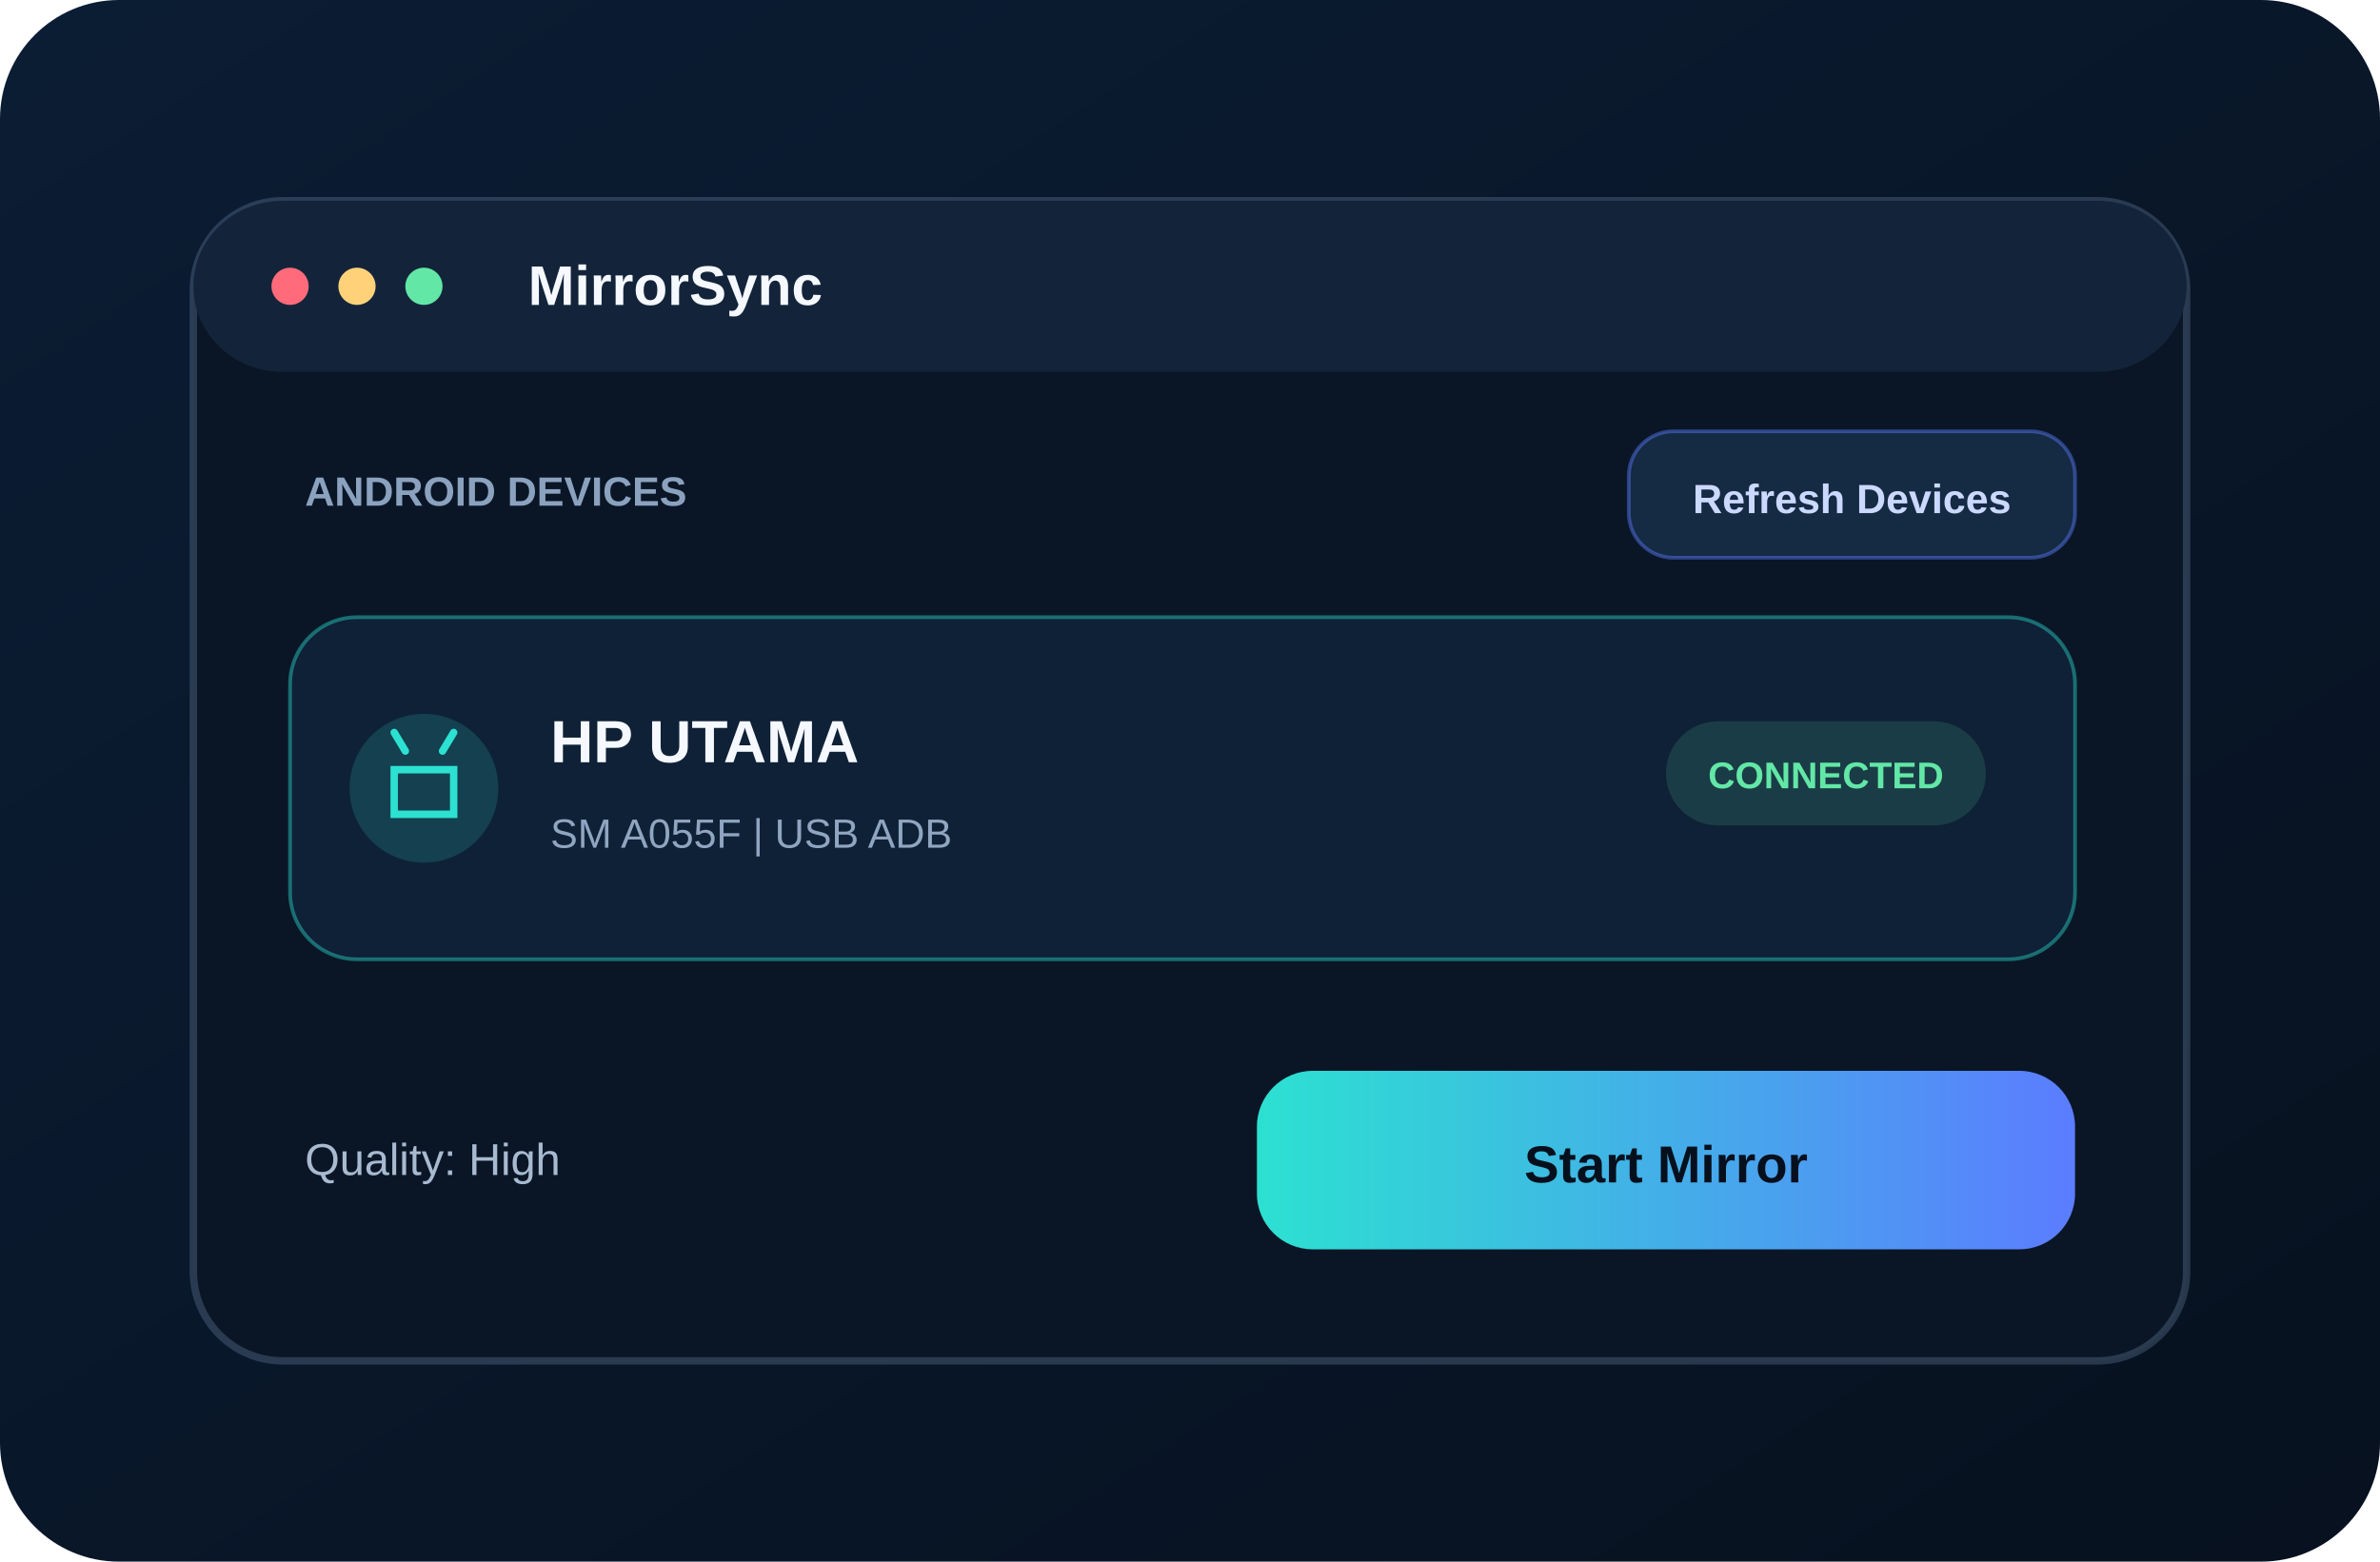
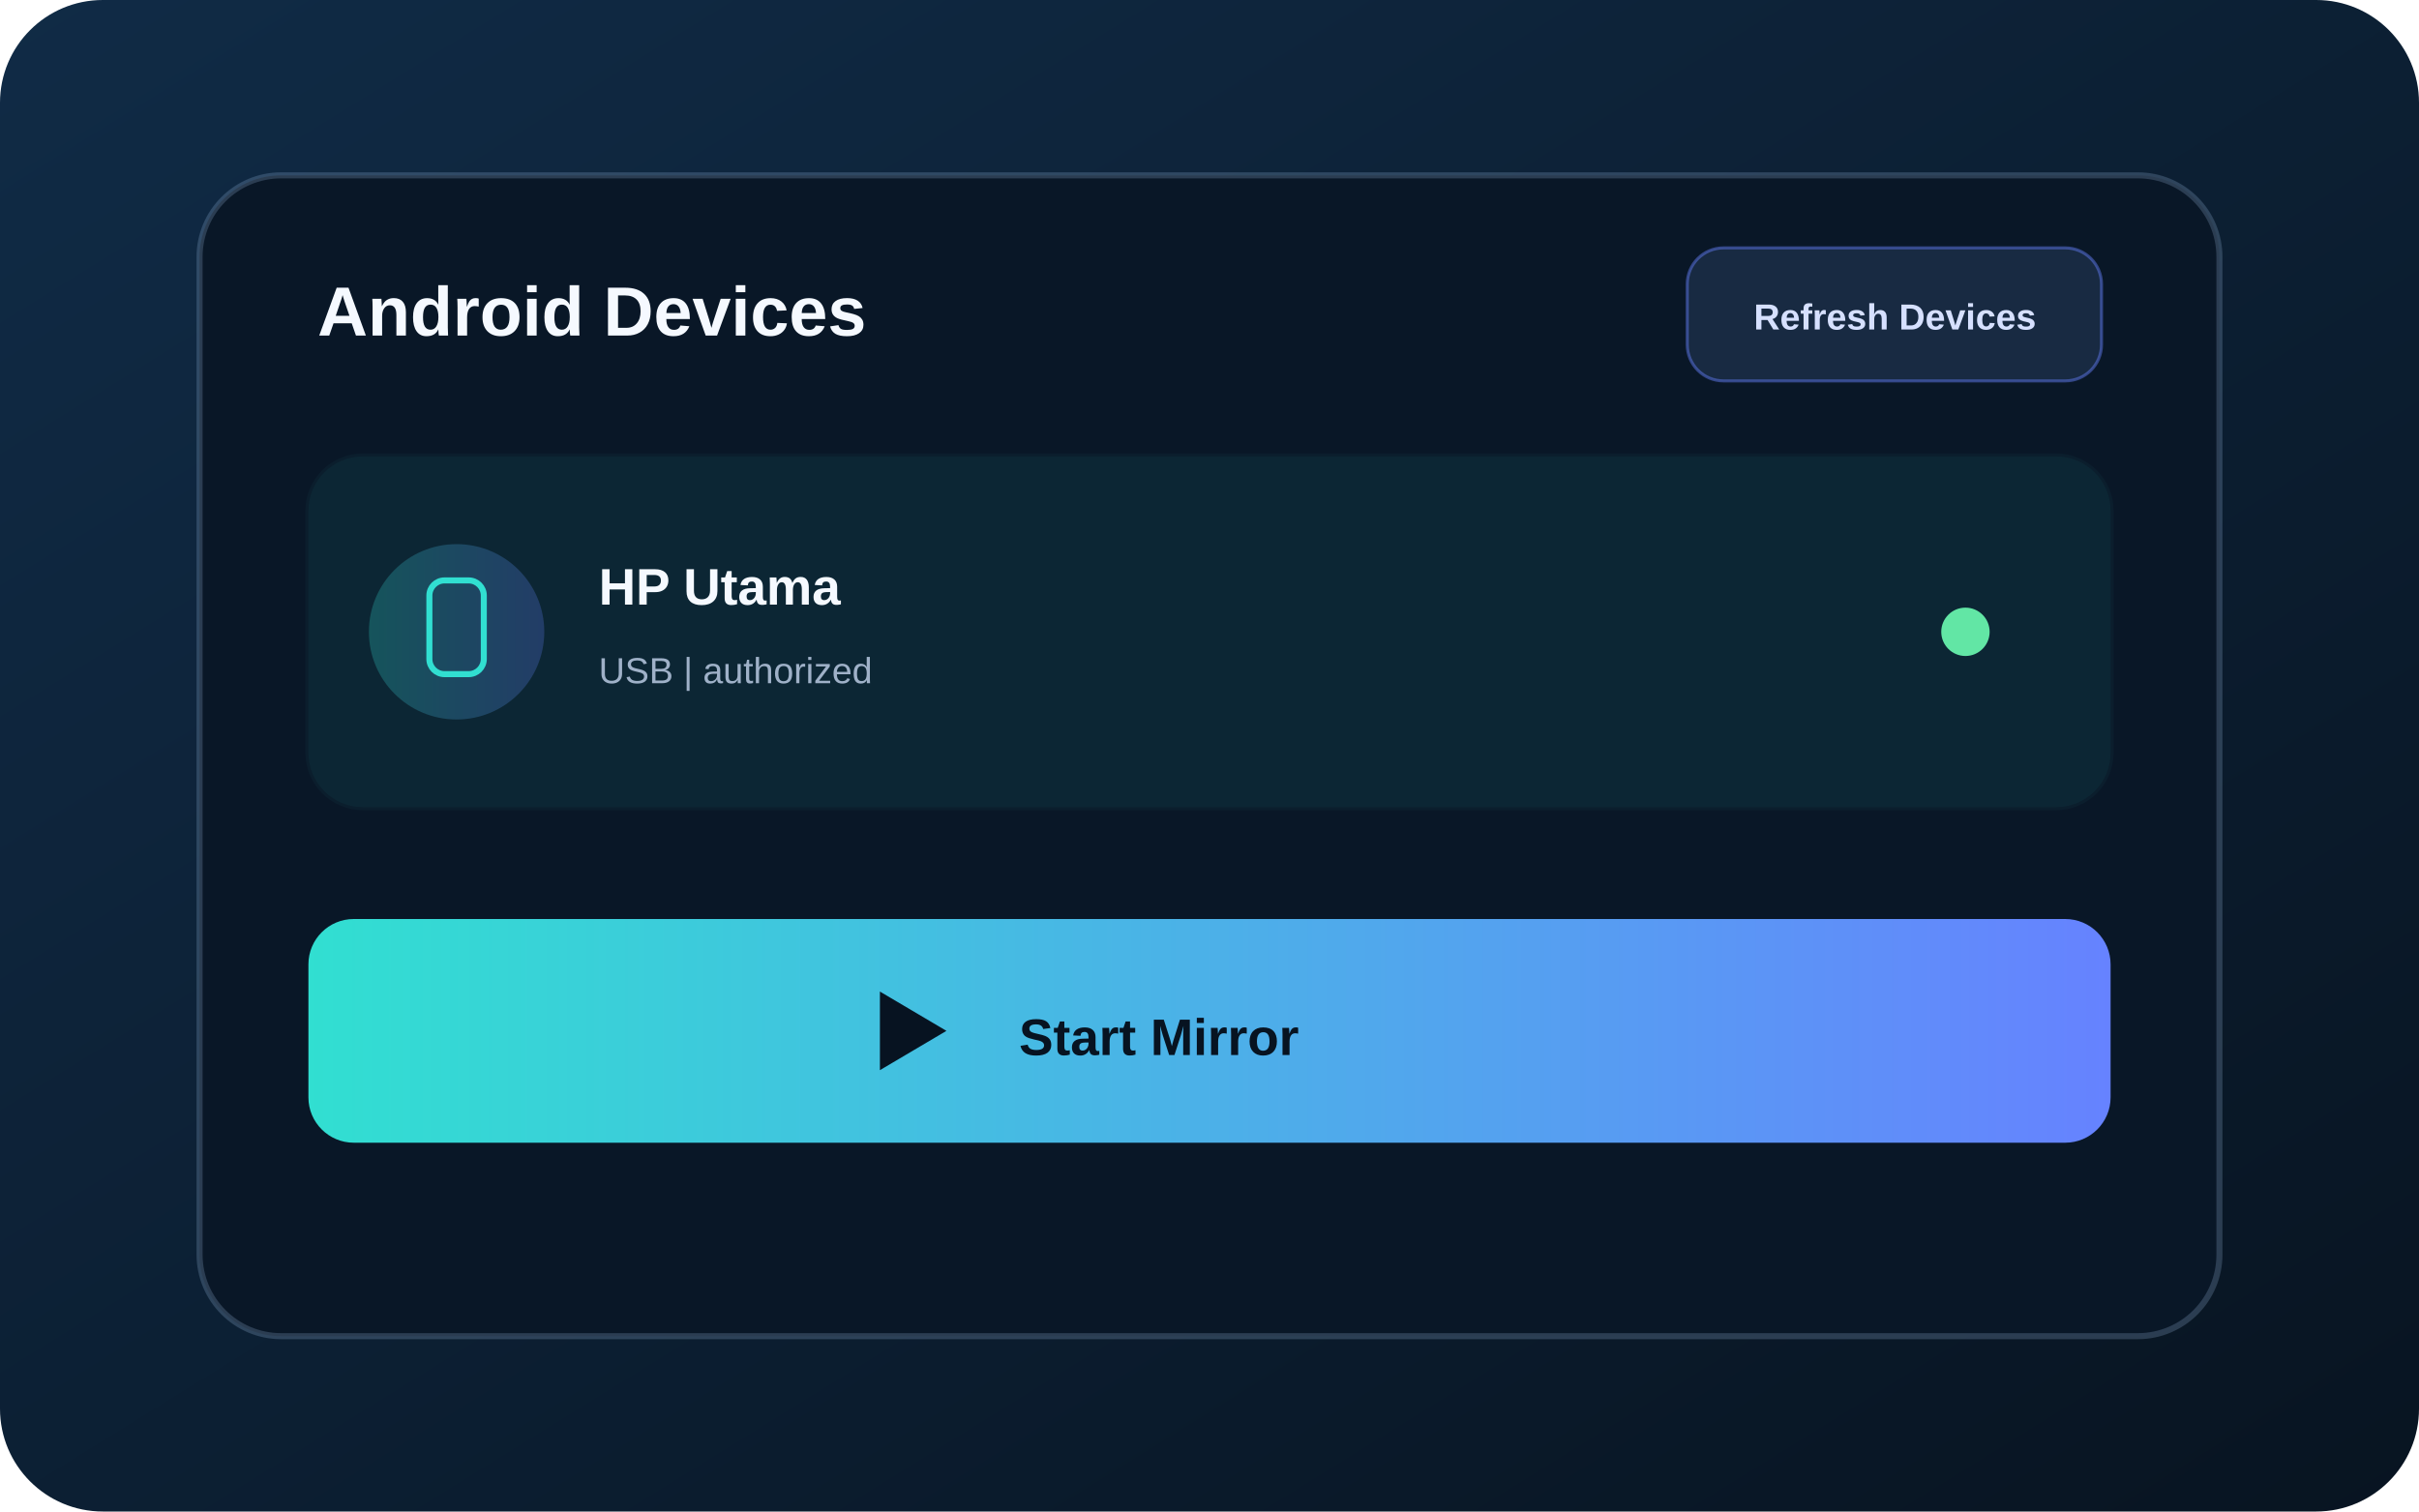
- <svg xmlns="http://www.w3.org/2000/svg" viewBox="0 0 640 420" role="img" aria-labelledby="title desc">
+ <svg xmlns="http://www.w3.org/2000/svg" viewBox="0 0 800 500" role="img" aria-labelledby="title desc">
  <defs>
-     <linearGradient id="bg" x1="0" y1="0" x2="1" y2="1">
-       <stop stop-color="#0b1d34" />
-       <stop offset="1" stop-color="#07111f" />
+     <linearGradient id="bg" x2="1" y2="1">
+       <stop stop-color="#102b46" />
+       <stop offset="1" stop-color="#081421" />
    </linearGradient>
-     <linearGradient id="btn" x1="0" x2="1">
-       <stop stop-color="#2ce1d1" />
-       <stop offset="1" stop-color="#5b7cff" />
+     <linearGradient id="a" x2="1">
+       <stop stop-color="#31dfd1" />
+       <stop offset="1" stop-color="#6682ff" />
    </linearGradient>
  </defs>
-   <rect width="640" height="420" rx="32" fill="url(#bg)" />
-   <rect x="52" y="54" width="536" height="312" rx="24" fill="#0a1626" stroke="#8eacd3" stroke-opacity=".24" stroke-width="2" />
-   <rect x="52" y="54" width="536" height="46" rx="24" fill="#13243a" />
-   <circle cx="78" cy="77" r="5" fill="#ff6b7a" />
-   <circle cx="96" cy="77" r="5" fill="#ffd27a" />
-   <circle cx="114" cy="77" r="5" fill="#62e7a6" />
-   <text x="142" y="82" fill="#f5f9ff" font-family="Segoe UI,Arial" font-size="15" font-weight="700">MirrorSync</text>
-   <g font-family="Segoe UI,Arial">
-     <text x="82" y="136" fill="#8ba2bf" font-size="11" font-weight="800">ANDROID DEVICES</text>
-     <rect x="438" y="116" width="120" height="34" rx="12" fill="#152a43" stroke="#5b7cff" stroke-opacity=".45" />
-     <text x="498" y="138" text-anchor="middle" fill="#cbd8ff" font-size="11" font-weight="700">Refresh Devices</text>
-     <rect x="78" y="166" width="480" height="92" rx="18" fill="#0f2136" stroke="#2ce1d1" stroke-opacity=".42" />
-     <circle cx="114" cy="212" r="20" fill="#2ce1d1" fill-opacity=".16" />
-     <path d="M106 207h16v12h-16zm3-5-3-5m13 5 3-5" fill="none" stroke="#2ce1d1" stroke-width="2" stroke-linecap="round" />
-     <text x="148" y="205" fill="#f5f9ff" font-size="16" font-weight="800">HP UTAMA</text>
-     <text x="148" y="228" fill="#8fa5c0" font-size="11">SM A055F | USB ADB</text>
-     <rect x="448" y="194" width="86" height="28" rx="14" fill="#62e7a6" fill-opacity=".14" />
-     <text x="491" y="212" text-anchor="middle" fill="#62e7a6" font-size="10" font-weight="800">CONNECTED</text>
-     <rect x="338" y="288" width="220" height="48" rx="15" fill="url(#btn)" />
-     <text x="448" y="318" text-anchor="middle" fill="#06101d" font-size="14" font-weight="900">Start Mirror</text>
-     <text x="82" y="316" fill="#a8bad0" font-size="12">Quality: High</text>
-   </g>
+   <rect width="800" height="500" rx="34" fill="url(#bg)" />
+   <rect x="66" y="58" width="668" height="384" rx="27" fill="#091727" stroke="#b6d8ff" stroke-opacity=".2" stroke-width="2" />
+   <text x="105" y="111" fill="#f5f9ff" font-family="Segoe UI,Arial" font-size="23" font-weight="700">Android Devices</text>
+   <rect x="558" y="82" width="137" height="44" rx="12" fill="#182a42" stroke="#6682ff" stroke-opacity=".45" />
+   <text x="580" y="109" fill="#d6e0ff" font-family="Segoe UI,Arial" font-size="12" font-weight="700">Refresh Devices</text>
+   <rect x="102" y="151" width="596" height="116" rx="18" fill="#31dfd1" opacity=".08" stroke="#31dfd1" stroke-opacity=".45" stroke-width="2" />
+   <circle cx="151" cy="209" r="29" fill="url(#a)" opacity=".25" />
+   <rect x="142" y="192" width="18" height="31" rx="5" fill="none" stroke="#31dfd1" stroke-width="2" />
+   <text x="198" y="200" fill="#f5f9ff" font-family="Segoe UI,Arial" font-size="17" font-weight="700">HP Utama</text>
+   <text x="198" y="226" fill="#9fb1c8" font-family="Segoe UI,Arial" font-size="12">USB | authorized</text>
+   <circle cx="650" cy="209" r="8" fill="#62e6a5" />
+   <rect x="102" y="304" width="596" height="74" rx="15" fill="url(#a)" />
+   <text x="337" y="349" fill="#071321" font-family="Segoe UI,Arial" font-size="17" font-weight="800">Start Mirror</text>
+   <path d="m291 328 22 13-22 13z" fill="#071321" />
</svg>
